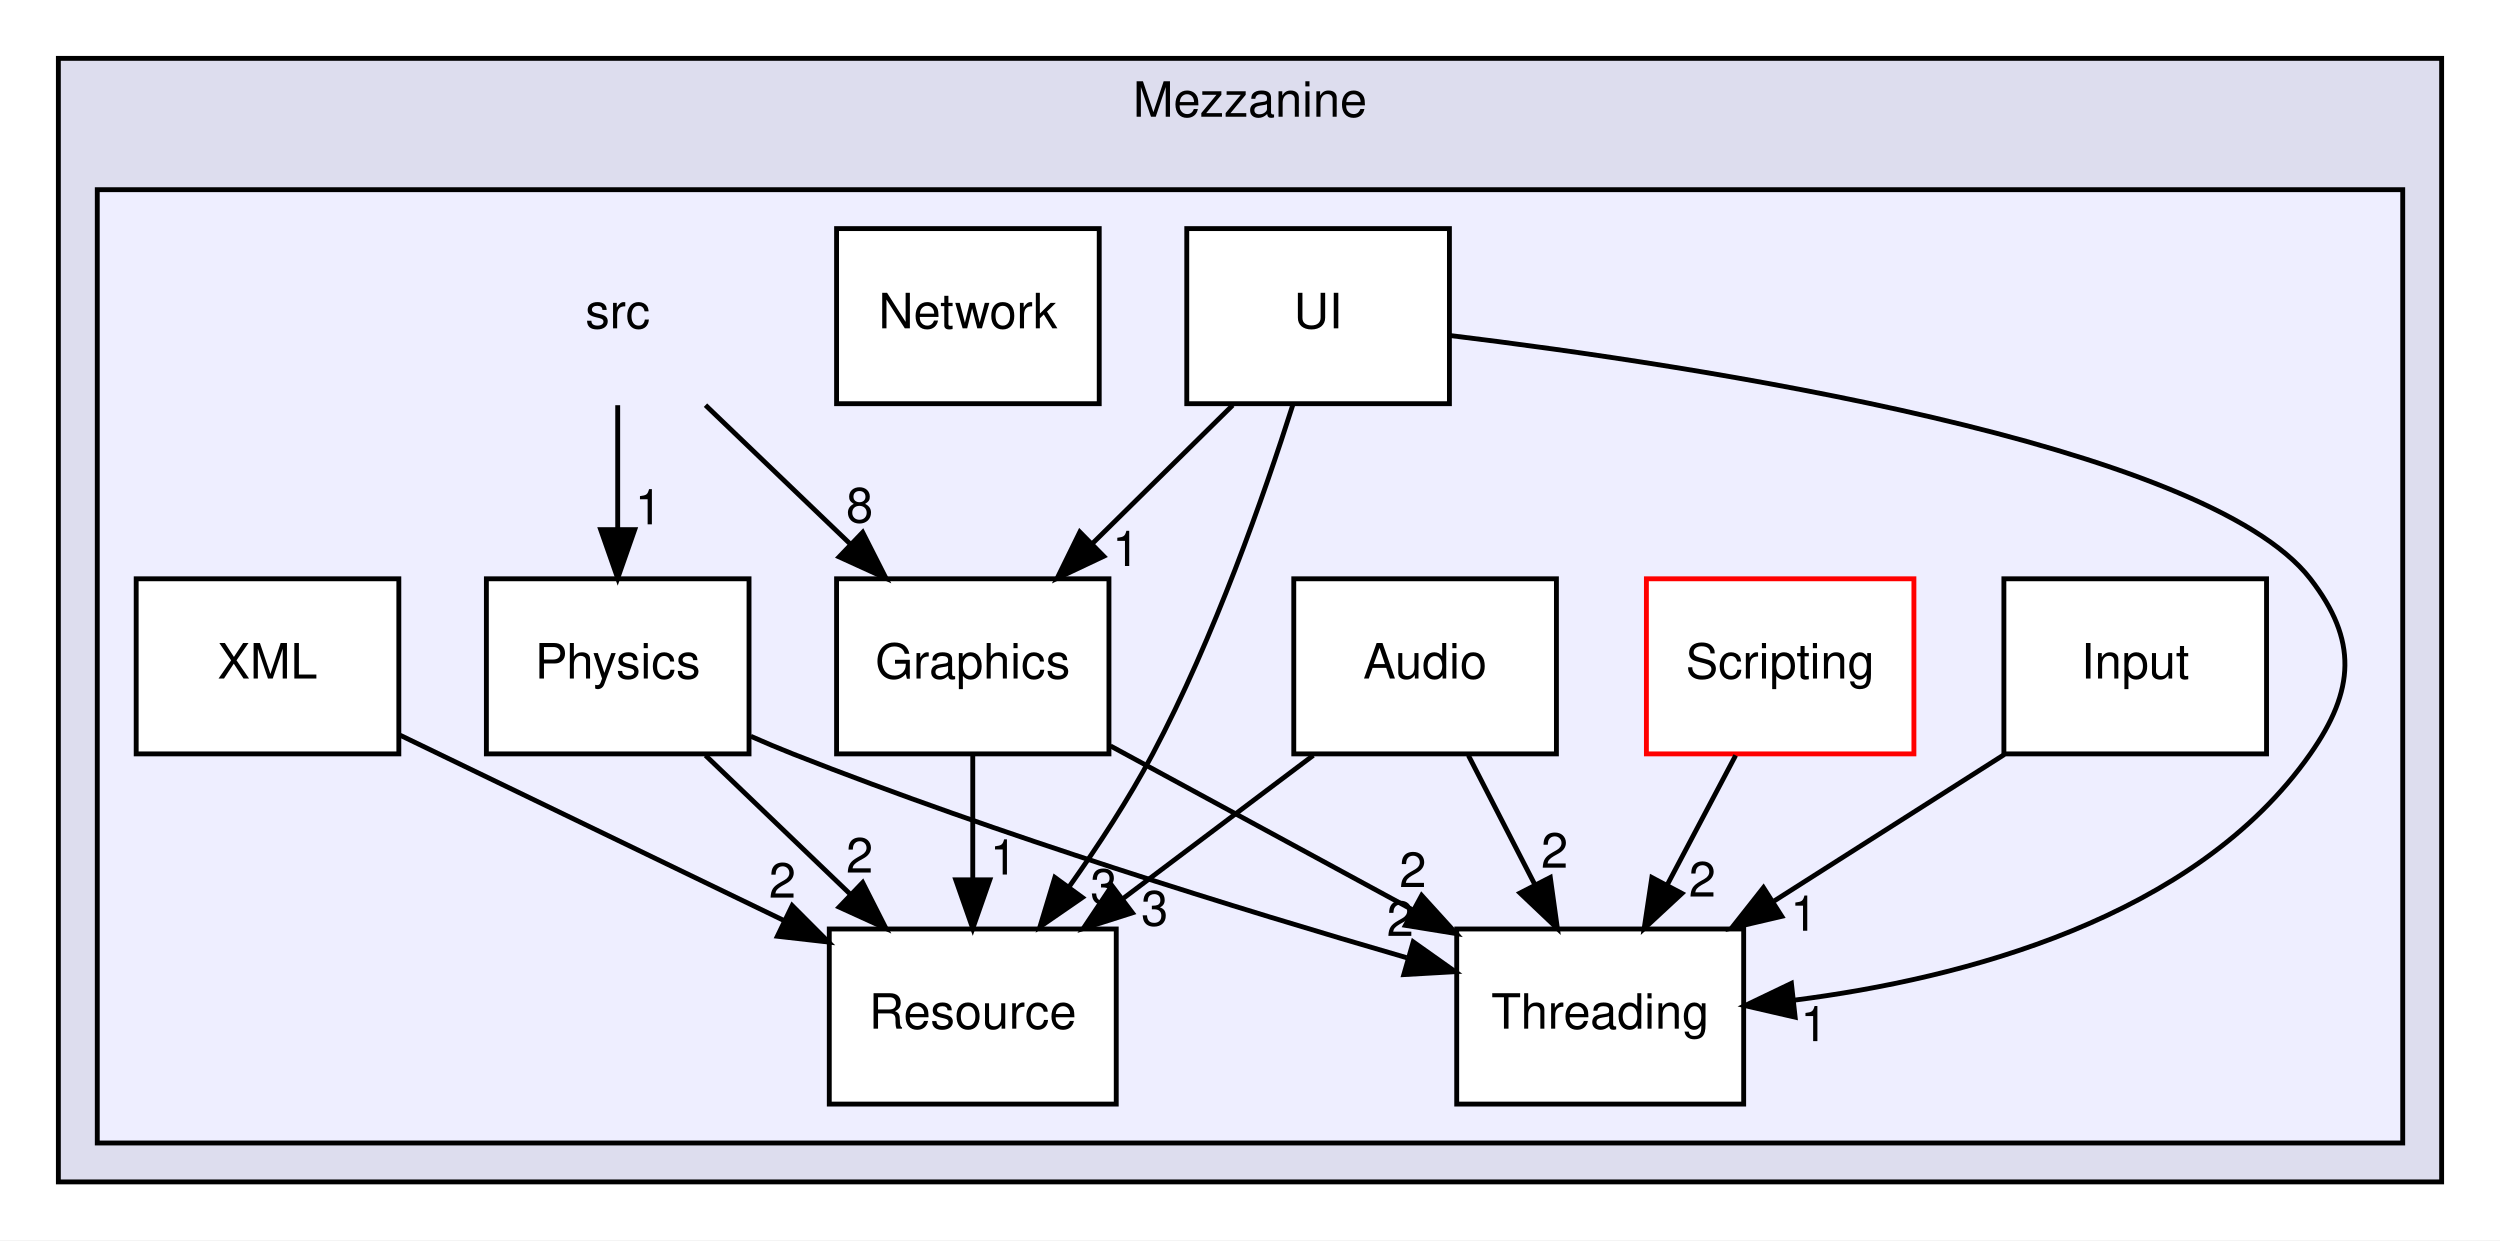
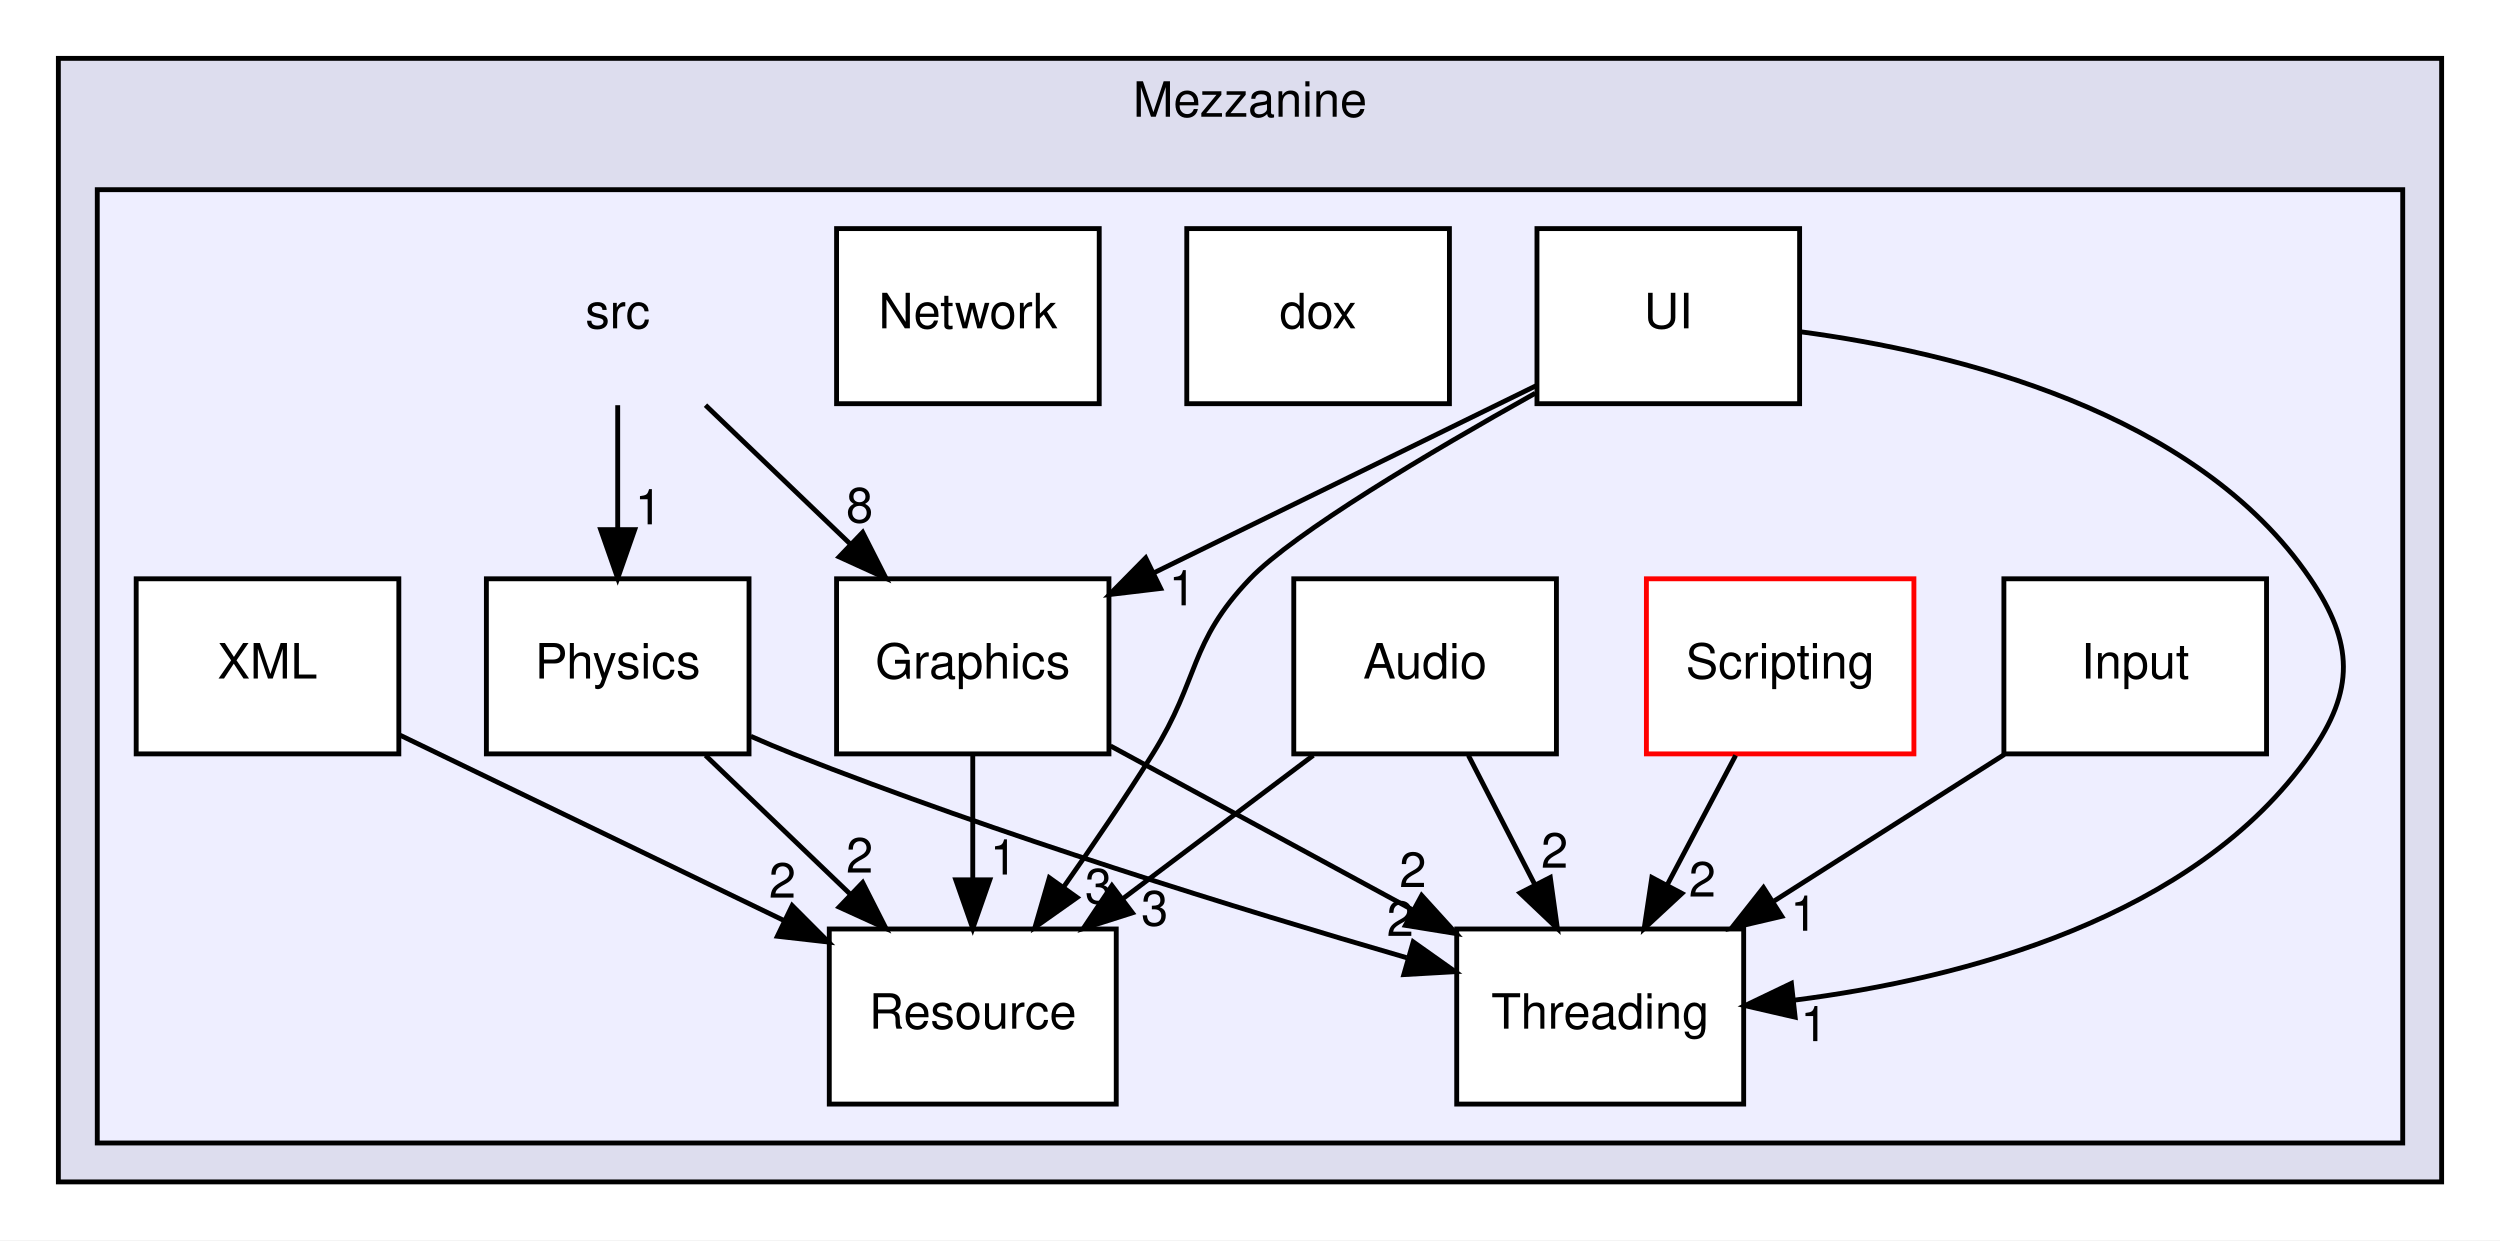
<svg xmlns="http://www.w3.org/2000/svg" xmlns:xlink="http://www.w3.org/1999/xlink" width="514pt" height="255pt" viewBox="0.00 0.00 514.00 255.00">
  <g id="graph0" class="graph" transform="scale(1 1) rotate(0) translate(4 251)">
    <polygon fill="white" stroke="none" points="-4,4 -4,-251 510,-251 510,4 -4,4" />
    <g id="clust1" class="cluster">
      <g id="a_clust1">
        <a xlink:href="dir_021d69302906b545217961d4ca84f5c7.html" target="_top" xlink:title="Mezzanine">
          <polygon fill="#ddddee" stroke="black" points="8,-8 8,-239 498,-239 498,-8 8,-8" />
          <text text-anchor="middle" x="253" y="-227" font-family="Helvetica,sans-Serif" font-size="10.00">Mezzanine</text>
        </a>
      </g>
    </g>
    <g id="clust2" class="cluster">
      <g id="a_clust2">
        <a xlink:href="dir_cc93f90b272ab44c0387b2c8bf4b5df4.html" target="_top">
          <polygon fill="#eeeeff" stroke="black" points="16,-16 16,-212 490,-212 490,-16 16,-16" />
        </a>
      </g>
    </g>
    <g id="node1" class="node">
      <text text-anchor="middle" x="123" y="-183.5" font-family="Helvetica,sans-Serif" font-size="10.00">src</text>
    </g>
-     <g id="node3" class="node">
-       <g id="a_node3">
+     <g id="node4" class="node">
+       <g id="a_node4">
        <a xlink:href="dir_1ff353aa92d1ea019139d617adb16ad9.html" target="_top" xlink:title="Graphics">
          <polygon fill="white" stroke="black" points="224,-132 168,-132 168,-96 224,-96 224,-132" />
          <text text-anchor="middle" x="196" y="-111.5" font-family="Helvetica,sans-Serif" font-size="10.00">Graphics</text>
        </a>
      </g>
    </g>
    <g id="edge13" class="edge">
      <path fill="none" stroke="black" d="M141.045,-167.697C150.062,-159.05 161.118,-148.449 170.943,-139.027" />
      <polygon fill="black" stroke="black" points="173.367,-141.552 178.163,-132.104 168.522,-136.499 173.367,-141.552" />
      <g id="a_edge13-headlabel">
-         <a xlink:href="dir_000001_000003.html" target="_top" xlink:title="8">
+         <a xlink:href="dir_000001_000004.html" target="_top" xlink:title="8">
          <text text-anchor="middle" x="172.738" y="-143.589" font-family="Helvetica,sans-Serif" font-size="10.00">8</text>
        </a>
      </g>
    </g>
-     <g id="node6" class="node">
-       <g id="a_node6">
+     <g id="node7" class="node">
+       <g id="a_node7">
        <a xlink:href="dir_3d73ab967f5206e7a8ae35228adc0952.html" target="_top" xlink:title="Physics">
          <polygon fill="white" stroke="black" points="150,-132 96,-132 96,-96 150,-96 150,-132" />
          <text text-anchor="middle" x="123" y="-111.5" font-family="Helvetica,sans-Serif" font-size="10.00">Physics</text>
        </a>
      </g>
    </g>
    <g id="edge14" class="edge">
      <path fill="none" stroke="black" d="M123,-167.697C123,-159.983 123,-150.712 123,-142.112" />
      <polygon fill="black" stroke="black" points="126.5,-142.104 123,-132.104 119.5,-142.104 126.5,-142.104" />
      <g id="a_edge14-headlabel">
-         <a xlink:href="dir_000001_000006.html" target="_top" xlink:title="1">
+         <a xlink:href="dir_000001_000007.html" target="_top" xlink:title="1">
          <text text-anchor="middle" x="129.339" y="-143.199" font-family="Helvetica,sans-Serif" font-size="10.00">1</text>
        </a>
      </g>
    </g>
    <g id="node2" class="node">
      <g id="a_node2">
        <a xlink:href="dir_bbd713d17e83f0ceb324a704853c354d.html" target="_top" xlink:title="Audio">
          <polygon fill="white" stroke="black" points="316,-132 262,-132 262,-96 316,-96 316,-132" />
          <text text-anchor="middle" x="289" y="-111.5" font-family="Helvetica,sans-Serif" font-size="10.00">Audio</text>
        </a>
      </g>
    </g>
-     <g id="node7" class="node">
-       <g id="a_node7">
+     <g id="node8" class="node">
+       <g id="a_node8">
        <a xlink:href="dir_080eedfb14efa770904c5aeb22412027.html" target="_top" xlink:title="Resource">
          <polygon fill="white" stroke="black" points="225.5,-60 166.5,-60 166.5,-24 225.5,-24 225.5,-60" />
          <text text-anchor="middle" x="196" y="-39.5" font-family="Helvetica,sans-Serif" font-size="10.00">Resource</text>
        </a>
      </g>
    </g>
    <g id="edge10" class="edge">
      <path fill="none" stroke="black" d="M266.011,-95.697C254.186,-86.796 239.608,-75.823 226.821,-66.199" />
      <polygon fill="black" stroke="black" points="228.819,-63.322 218.724,-60.104 224.609,-68.915 228.819,-63.322" />
      <g id="a_edge10-headlabel">
-         <a xlink:href="dir_000002_000008.html" target="_top" xlink:title="3">
+         <a xlink:href="dir_000002_000009.html" target="_top" xlink:title="3">
          <text text-anchor="middle" x="233.398" y="-60.715" font-family="Helvetica,sans-Serif" font-size="10.00">3</text>
        </a>
      </g>
    </g>
-     <g id="node9" class="node">
-       <g id="a_node9">
+     <g id="node10" class="node">
+       <g id="a_node10">
        <a xlink:href="dir_d744666d86f793aa03ae3670409ac462.html" target="_top" xlink:title="Threading">
          <polygon fill="white" stroke="black" points="354.5,-60 295.5,-60 295.5,-24 354.5,-24 354.5,-60" />
          <text text-anchor="middle" x="325" y="-39.5" font-family="Helvetica,sans-Serif" font-size="10.00">Threading</text>
        </a>
      </g>
    </g>
    <g id="edge11" class="edge">
      <path fill="none" stroke="black" d="M297.899,-95.697C301.997,-87.728 306.949,-78.1 311.493,-69.264" />
      <polygon fill="black" stroke="black" points="314.742,-70.598 316.203,-60.104 308.517,-67.397 314.742,-70.598" />
      <g id="a_edge11-headlabel">
-         <a xlink:href="dir_000002_000011.html" target="_top" xlink:title="2">
+         <a xlink:href="dir_000002_000012.html" target="_top" xlink:title="2">
          <text text-anchor="middle" x="315.623" y="-72.593" font-family="Helvetica,sans-Serif" font-size="10.00">2</text>
+         </a>
+       </g>
+     </g>
+     <g id="node3" class="node">
+       <g id="a_node3">
+         <a xlink:href="dir_74c56e933144d6aff79dbcffc2c1ec57.html" target="_top" xlink:title="dox">
+           <polygon fill="white" stroke="black" points="294,-204 240,-204 240,-168 294,-168 294,-204" />
+           <text text-anchor="middle" x="267" y="-183.5" font-family="Helvetica,sans-Serif" font-size="10.00">dox</text>
        </a>
      </g>
    </g>
    <g id="edge5" class="edge">
      <path fill="none" stroke="black" d="M196,-95.697C196,-87.983 196,-78.713 196,-70.112" />
      <polygon fill="black" stroke="black" points="199.5,-70.104 196,-60.104 192.5,-70.104 199.5,-70.104" />
      <g id="a_edge5-headlabel">
-         <a xlink:href="dir_000003_000008.html" target="_top" xlink:title="1">
+         <a xlink:href="dir_000004_000009.html" target="_top" xlink:title="1">
          <text text-anchor="middle" x="202.339" y="-71.199" font-family="Helvetica,sans-Serif" font-size="10.00">1</text>
        </a>
      </g>
    </g>
    <g id="edge6" class="edge">
      <path fill="none" stroke="black" d="M224.31,-97.638C242.575,-87.727 266.566,-74.708 286.549,-63.865" />
      <polygon fill="black" stroke="black" points="288.292,-66.901 295.412,-59.055 284.954,-60.748 288.292,-66.901" />
      <g id="a_edge6-headlabel">
-         <a xlink:href="dir_000003_000011.html" target="_top" xlink:title="2">
+         <a xlink:href="dir_000004_000012.html" target="_top" xlink:title="2">
          <text text-anchor="middle" x="286.487" y="-68.611" font-family="Helvetica,sans-Serif" font-size="10.00">2</text>
        </a>
      </g>
    </g>
-     <g id="node4" class="node">
-       <g id="a_node4">
+     <g id="node5" class="node">
+       <g id="a_node5">
        <a xlink:href="dir_7fc95268f9f0a252ebdb1596741243a7.html" target="_top" xlink:title="Input">
          <polygon fill="white" stroke="black" points="462,-132 408,-132 408,-96 462,-96 462,-132" />
          <text text-anchor="middle" x="435" y="-111.5" font-family="Helvetica,sans-Serif" font-size="10.00">Input</text>
        </a>
      </g>
    </g>
    <g id="edge4" class="edge">
      <path fill="none" stroke="black" d="M408.091,-95.876C393.842,-86.808 376.154,-75.552 360.764,-65.759" />
      <polygon fill="black" stroke="black" points="362.328,-62.606 352.012,-60.19 358.57,-68.511 362.328,-62.606" />
      <g id="a_edge4-headlabel">
-         <a xlink:href="dir_000004_000011.html" target="_top" xlink:title="1">
+         <a xlink:href="dir_000005_000012.html" target="_top" xlink:title="1">
          <text text-anchor="middle" x="366.885" y="-59.64" font-family="Helvetica,sans-Serif" font-size="10.00">1</text>
        </a>
      </g>
    </g>
-     <g id="node5" class="node">
-       <g id="a_node5">
+     <g id="node6" class="node">
+       <g id="a_node6">
        <a xlink:href="dir_98544235113e760f8bf1ae8f84b7fb39.html" target="_top" xlink:title="Network">
          <polygon fill="white" stroke="black" points="222,-204 168,-204 168,-168 222,-168 222,-204" />
          <text text-anchor="middle" x="195" y="-183.5" font-family="Helvetica,sans-Serif" font-size="10.00">Network</text>
        </a>
      </g>
    </g>
    <g id="edge7" class="edge">
      <path fill="none" stroke="black" d="M141.045,-95.697C150.062,-87.05 161.118,-76.449 170.943,-67.027" />
      <polygon fill="black" stroke="black" points="173.367,-69.552 178.163,-60.104 168.522,-64.499 173.367,-69.552" />
      <g id="a_edge7-headlabel">
-         <a xlink:href="dir_000006_000008.html" target="_top" xlink:title="2">
+         <a xlink:href="dir_000007_000009.html" target="_top" xlink:title="2">
          <text text-anchor="middle" x="172.738" y="-71.589" font-family="Helvetica,sans-Serif" font-size="10.00">2</text>
        </a>
      </g>
    </g>
    <g id="edge8" class="edge">
      <path fill="none" stroke="black" d="M150.353,-99.626C153.25,-98.348 156.17,-97.114 159,-96 201.347,-79.326 251.248,-63.946 285.202,-54.098" />
      <polygon fill="black" stroke="black" points="286.557,-57.35 295.201,-51.224 284.623,-50.622 286.557,-57.35" />
      <g id="a_edge8-headlabel">
-         <a xlink:href="dir_000006_000011.html" target="_top" xlink:title="2">
+         <a xlink:href="dir_000007_000012.html" target="_top" xlink:title="2">
          <text text-anchor="middle" x="283.887" y="-58.572" font-family="Helvetica,sans-Serif" font-size="10.00">2</text>
        </a>
      </g>
    </g>
-     <g id="node8" class="node">
-       <g id="a_node8">
+     <g id="node9" class="node">
+       <g id="a_node9">
        <a xlink:href="dir_3bf2fb91187c2e26d476ef45ff4f31d7.html" target="_top" xlink:title="Scripting">
          <polygon fill="white" stroke="red" points="389.5,-132 334.5,-132 334.5,-96 389.5,-96 389.5,-132" />
          <text text-anchor="middle" x="362" y="-111.5" font-family="Helvetica,sans-Serif" font-size="10.00">Scripting</text>
        </a>
      </g>
    </g>
    <g id="edge12" class="edge">
      <path fill="none" stroke="black" d="M352.854,-95.697C348.597,-87.644 343.444,-77.894 338.734,-68.982" />
      <polygon fill="black" stroke="black" points="341.808,-67.31 334.041,-60.104 335.62,-70.581 341.808,-67.31" />
      <g id="a_edge12-headlabel">
-         <a xlink:href="dir_000009_000011.html" target="_top" xlink:title="2">
+         <a xlink:href="dir_000010_000012.html" target="_top" xlink:title="2">
          <text text-anchor="middle" x="345.998" y="-66.661" font-family="Helvetica,sans-Serif" font-size="10.00">2</text>
        </a>
      </g>
    </g>
-     <g id="node10" class="node">
-       <g id="a_node10">
+     <g id="node11" class="node">
+       <g id="a_node11">
        <a xlink:href="dir_f30bcc4f0680bd1782c65a19eaf7a1bf.html" target="_top" xlink:title="UI">
-           <polygon fill="white" stroke="black" points="294,-204 240,-204 240,-168 294,-168 294,-204" />
-           <text text-anchor="middle" x="267" y="-183.5" font-family="Helvetica,sans-Serif" font-size="10.00">UI</text>
+           <polygon fill="white" stroke="black" points="366,-204 312,-204 312,-168 366,-168 366,-204" />
+           <text text-anchor="middle" x="339" y="-183.5" font-family="Helvetica,sans-Serif" font-size="10.00">UI</text>
        </a>
      </g>
    </g>
    <g id="edge2" class="edge">
-       <path fill="none" stroke="black" d="M249.449,-167.697C240.766,-159.135 230.137,-148.656 220.652,-139.304" />
-       <polygon fill="black" stroke="black" points="222.927,-136.633 213.349,-132.104 218.012,-141.617 222.927,-136.633" />
+       <path fill="none" stroke="black" d="M311.766,-171.669C289.491,-160.765 257.765,-145.235 233.158,-133.189" />
+       <polygon fill="black" stroke="black" points="234.63,-130.013 224.11,-128.76 231.552,-136.3 234.63,-130.013" />
      <g id="a_edge2-headlabel">
-         <a xlink:href="dir_000007_000003.html" target="_top" xlink:title="1">
-           <text text-anchor="middle" x="227.48" y="-134.635" font-family="Helvetica,sans-Serif" font-size="10.00">1</text>
+         <a xlink:href="dir_000008_000004.html" target="_top" xlink:title="1">
+           <text text-anchor="middle" x="239.107" y="-126.543" font-family="Helvetica,sans-Serif" font-size="10.00">1</text>
        </a>
      </g>
    </g>
    <g id="edge1" class="edge">
-       <path fill="none" stroke="black" d="M261.796,-167.73C255.954,-149.391 245.622,-119.824 233,-96 228.087,-86.727 221.826,-77.156 215.858,-68.743" />
-       <polygon fill="black" stroke="black" points="218.534,-66.472 209.813,-60.455 212.878,-70.597 218.534,-66.472" />
+       <path fill="none" stroke="black" d="M311.651,-170.156C290.052,-158.071 262.088,-141.509 253,-132 240.353,-118.768 242.696,-111.524 233,-96 227.293,-86.863 220.664,-77.125 214.605,-68.523" />
+       <polygon fill="black" stroke="black" points="217.446,-66.477 208.793,-60.363 211.744,-70.538 217.446,-66.477" />
      <g id="a_edge1-headlabel">
-         <a xlink:href="dir_000007_000008.html" target="_top" xlink:title="3">
-           <text text-anchor="middle" x="222.946" y="-65.203" font-family="Helvetica,sans-Serif" font-size="10.00">3</text>
+         <a xlink:href="dir_000008_000009.html" target="_top" xlink:title="3">
+           <text text-anchor="middle" x="221.844" y="-65.258" font-family="Helvetica,sans-Serif" font-size="10.00">3</text>
        </a>
      </g>
    </g>
    <g id="edge3" class="edge">
-       <path fill="none" stroke="black" d="M294.058,-182.025C344.419,-175.872 449.397,-159.933 471,-132 480.788,-119.344 480.183,-109.103 471,-96 447.227,-62.079 399.417,-49.784 364.975,-45.374" />
+       <path fill="none" stroke="black" d="M366.275,-182.776C397.586,-178.597 447.625,-166.574 471,-132 479.961,-118.745 480.183,-109.103 471,-96 447.227,-62.079 399.417,-49.784 364.975,-45.374" />
      <polygon fill="black" stroke="black" points="365.081,-41.865 354.757,-44.244 364.312,-48.822 365.081,-41.865" />
      <g id="a_edge3-headlabel">
-         <a xlink:href="dir_000007_000011.html" target="_top" xlink:title="1">
+         <a xlink:href="dir_000008_000012.html" target="_top" xlink:title="1">
          <text text-anchor="middle" x="368.966" y="-36.938" font-family="Helvetica,sans-Serif" font-size="10.00">1</text>
        </a>
      </g>
    </g>
-     <g id="node11" class="node">
-       <g id="a_node11">
+     <g id="node12" class="node">
+       <g id="a_node12">
        <a xlink:href="dir_59737b5b5542b14b95bad9ae7ae3710b.html" target="_top" xlink:title="XML">
          <polygon fill="white" stroke="black" points="78,-132 24,-132 24,-96 78,-96 78,-132" />
          <text text-anchor="middle" x="51" y="-111.5" font-family="Helvetica,sans-Serif" font-size="10.00">XML</text>
        </a>
      </g>
    </g>
    <g id="edge9" class="edge">
      <path fill="none" stroke="black" d="M78.273,-99.834C100.533,-89.088 132.263,-73.77 157.174,-61.743" />
      <polygon fill="black" stroke="black" points="158.87,-64.811 166.354,-57.312 155.827,-58.508 158.87,-64.811" />
      <g id="a_edge9-headlabel">
-         <a xlink:href="dir_000014_000008.html" target="_top" xlink:title="2">
+         <a xlink:href="dir_000015_000009.html" target="_top" xlink:title="2">
          <text text-anchor="middle" x="156.867" y="-66.431" font-family="Helvetica,sans-Serif" font-size="10.00">2</text>
        </a>
      </g>
    </g>
  </g>
</svg>
